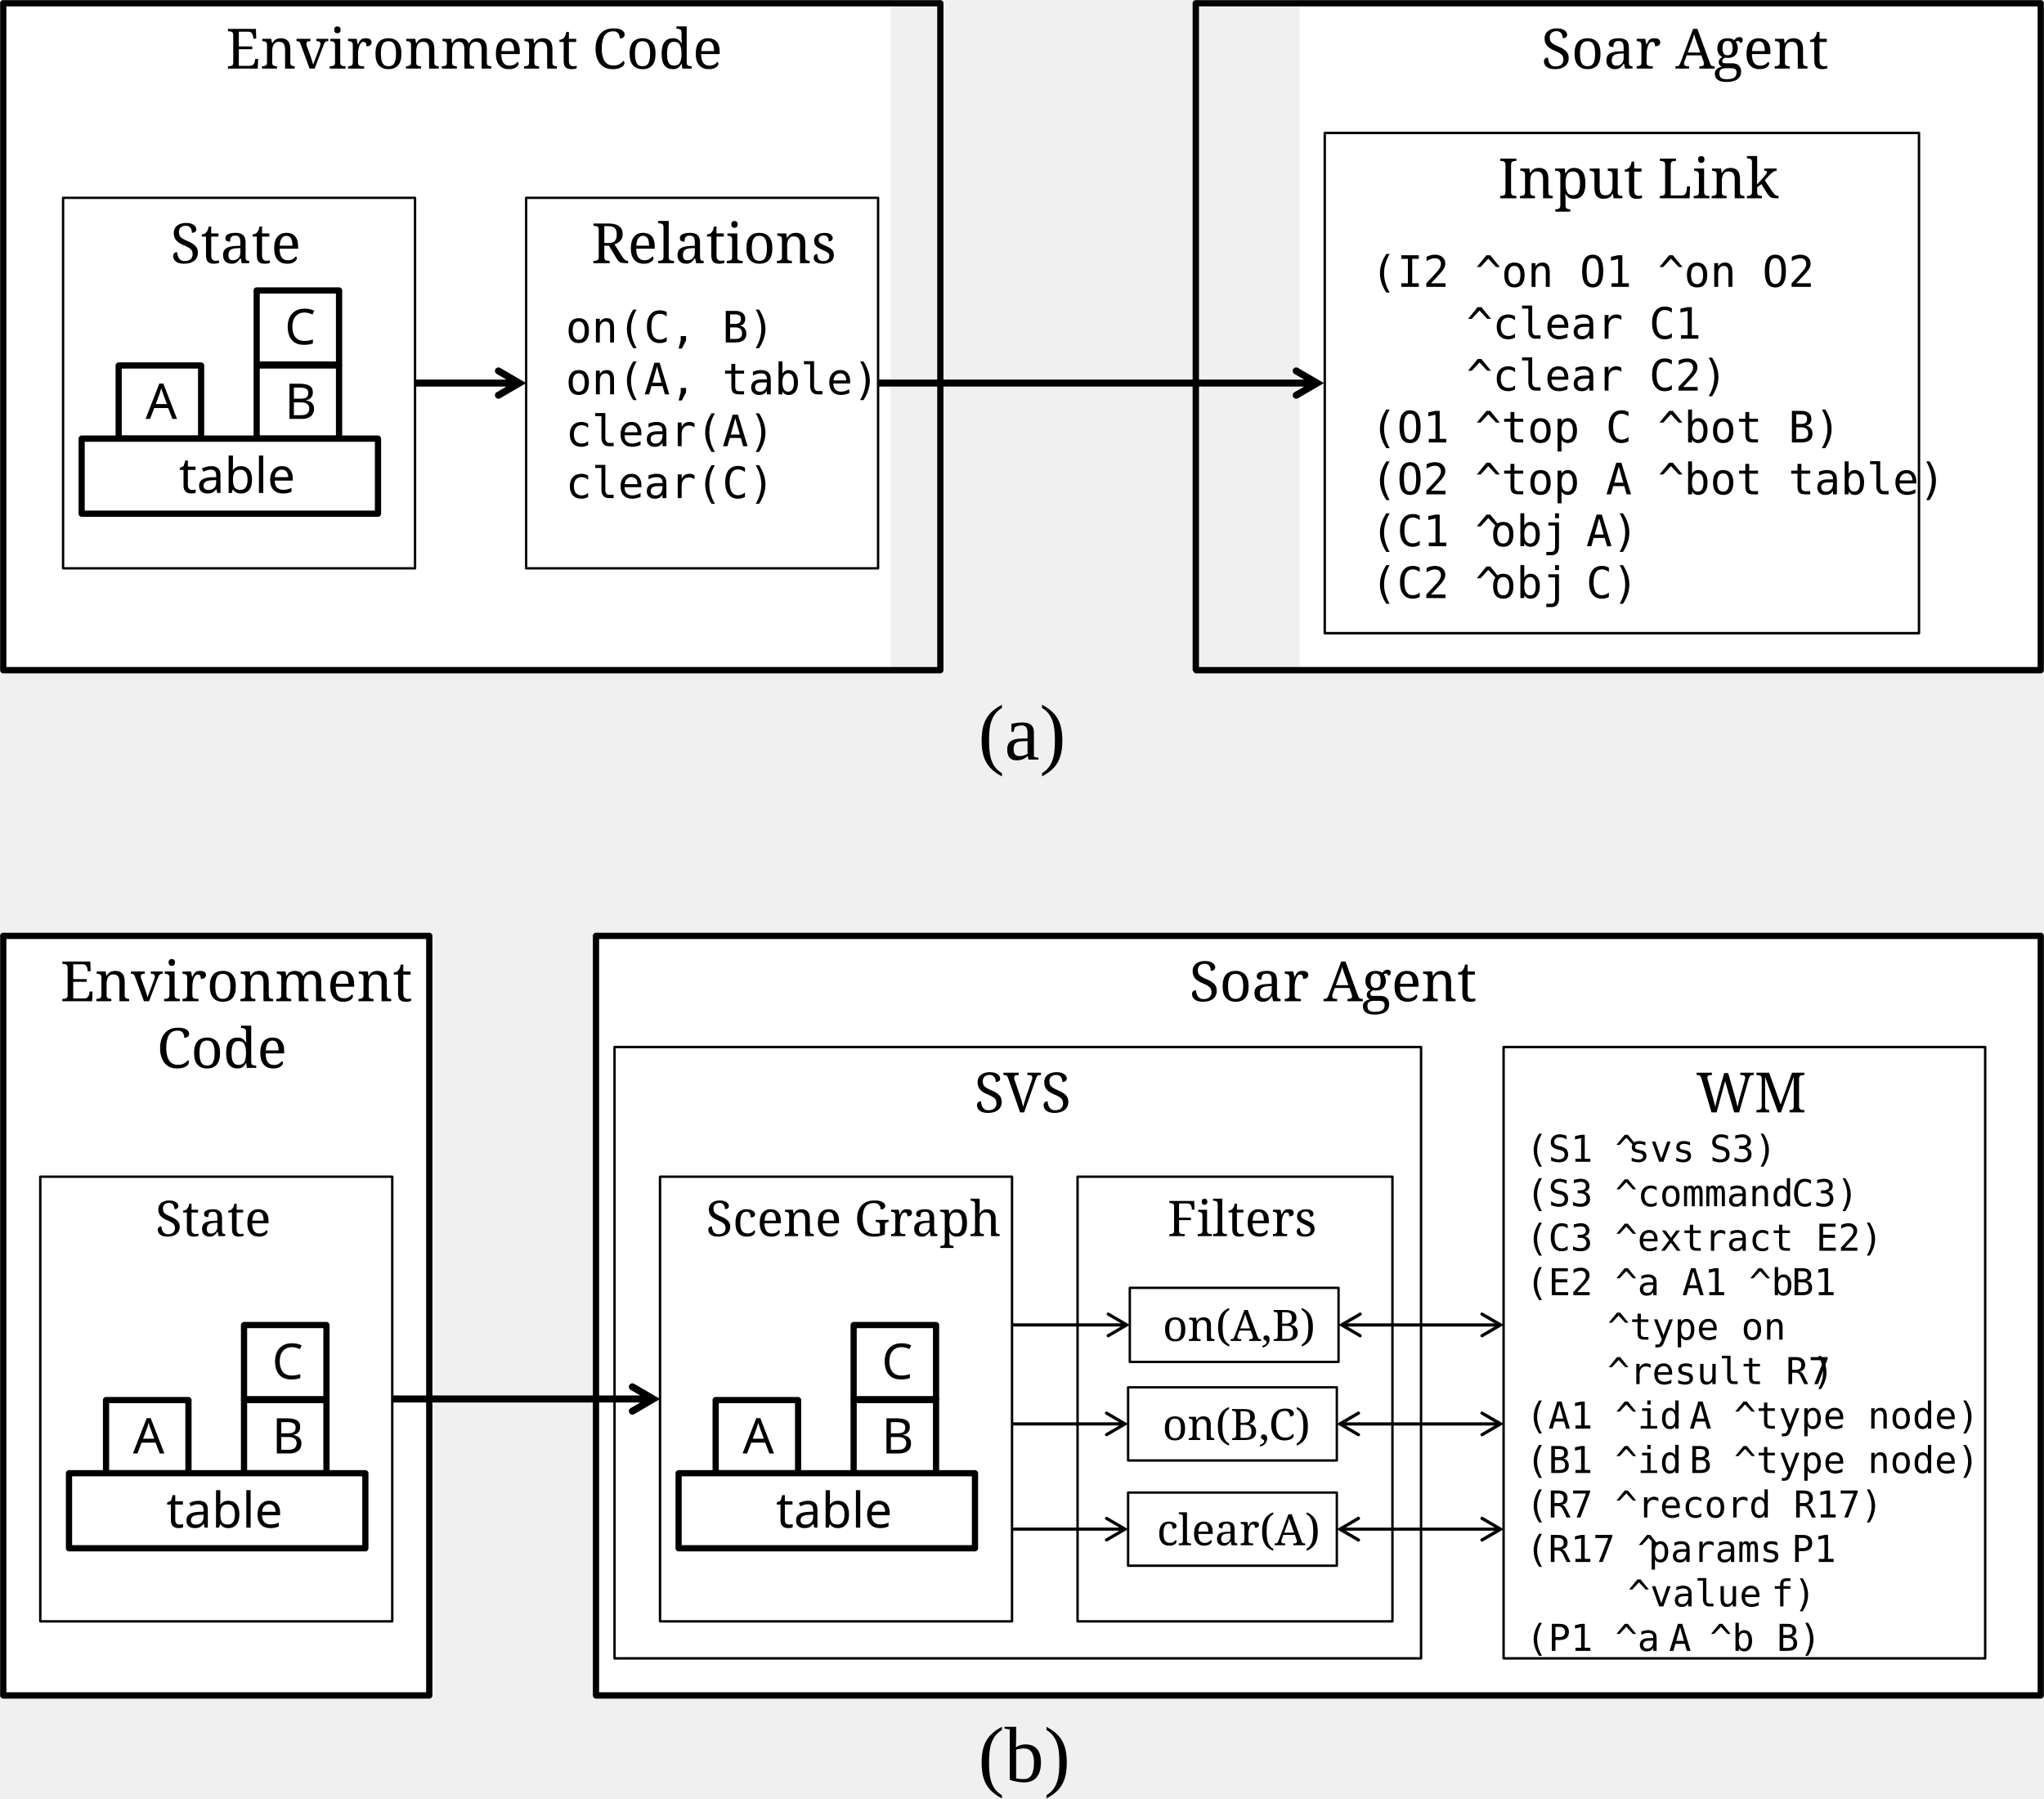
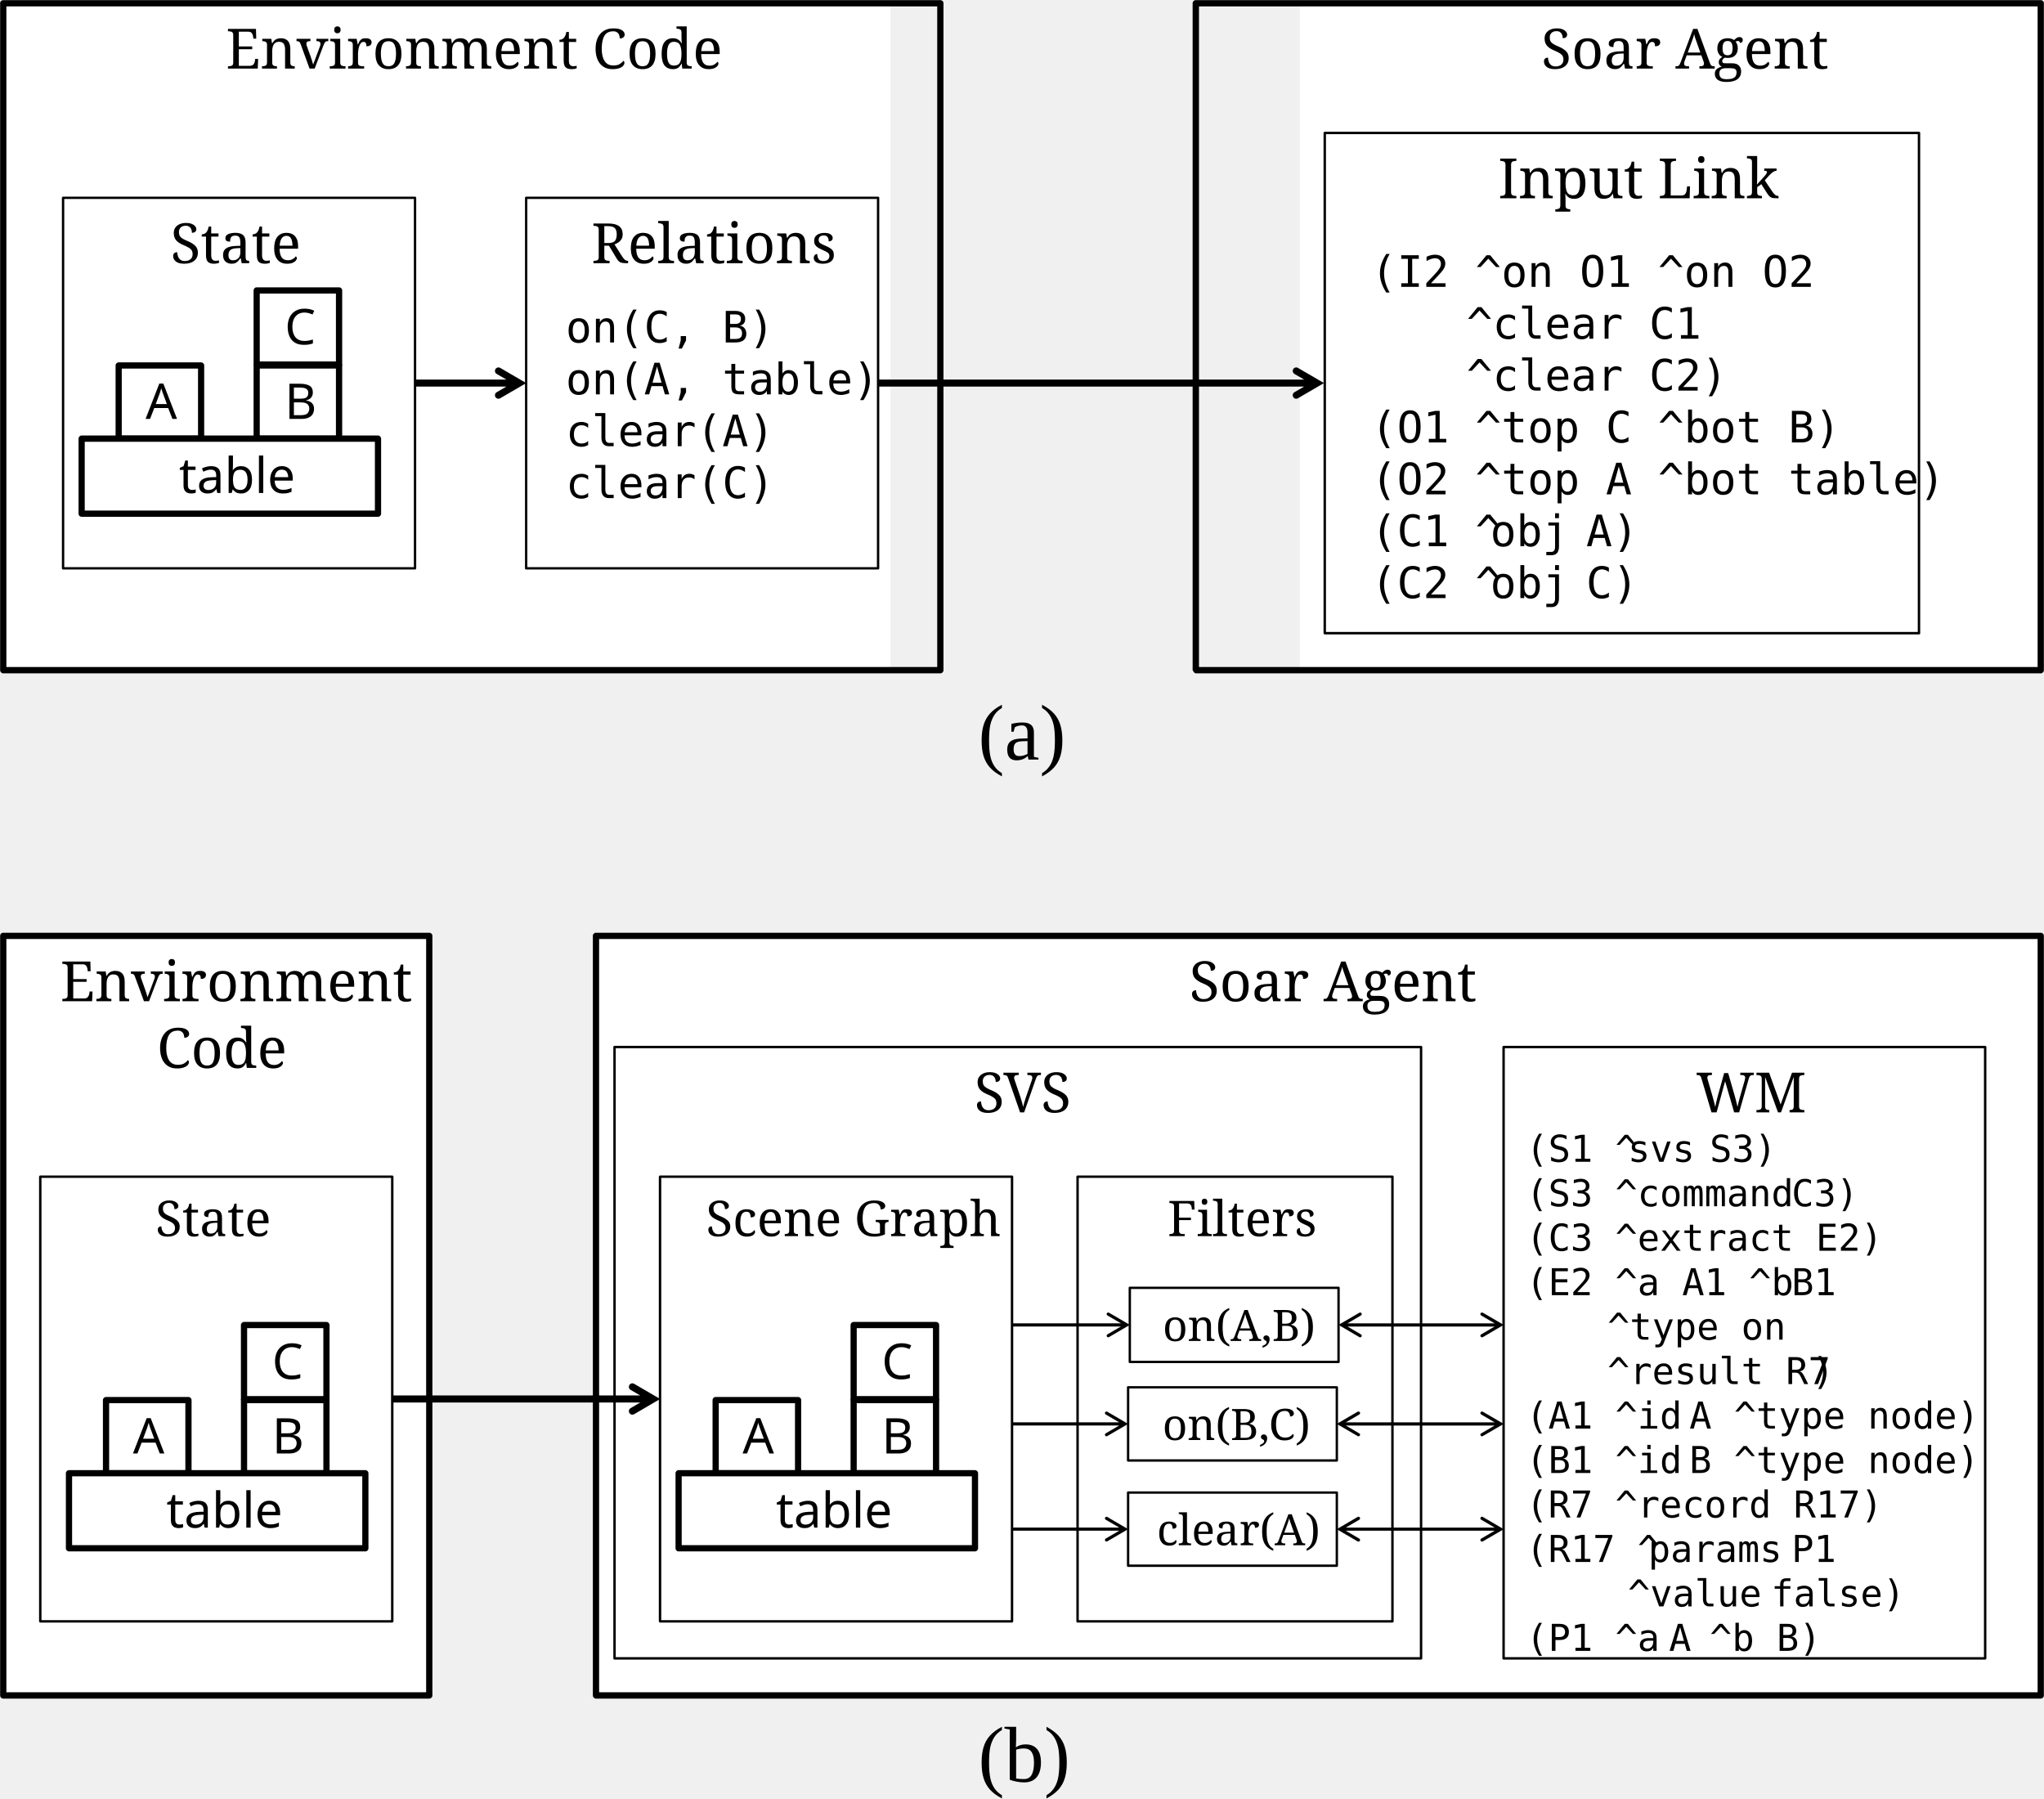
<svg xmlns="http://www.w3.org/2000/svg" width="828.021" height="728.464" id="svg2" version="1.1">
  <defs id="defs4" />
  <g id="layer1" transform="translate(2.878301,-627.0006)">
    <path style="fill:#ffffff;fill-opacity:1;fill-rule:evenodd;stroke:none" d="m -1.54,628.301 0,270.125 359.379,0 0,-270.125 -359.379,0 z" id="path3013" />
    <path style="fill:#000000;fill-opacity:1;fill-rule:nonzero;stroke:#000000;stroke-width:0.038px;stroke-linecap:butt;stroke-linejoin:round;stroke-opacity:1;stroke-dasharray:none" d="m -2.816,628.301 c 0,-0.675 0.563,-1.238 1.276,-1.238 l 379.582,0 c 0.713,0 1.276,0.563 1.276,1.238 l 0,270.125 c 0,0.713 -0.563,1.276 -1.276,1.276 l -379.582,0 c -0.713,0 -1.276,-0.563 -1.276,-1.276 z m 2.514,270.125 -1.238,-1.238 379.582,0 -1.238,1.238 0,-270.125 1.238,1.276 -379.582,0 1.238,-1.276 z" id="path3015" />
    <text xml:space="preserve" x="88.608" y="654.788" style="font-size:22.51px;font-style:normal;font-weight:normal;text-align:start;text-anchor:start;fill:#000000;font-family:Cambria" id="text3017">Environment Code</text>
    <path style="fill:#ffffff;fill-opacity:1;fill-rule:evenodd;stroke:none" d="m 22.679,707.125 0,150.069 142.566,0 0,-150.069 -142.566,0 z" id="path3019" />
    <path style="fill:#000000;fill-opacity:1;fill-rule:nonzero;stroke:#000000;stroke-width:0.019px;stroke-linecap:butt;stroke-linejoin:round;stroke-opacity:1;stroke-dasharray:none" d="m 22.21,707.125 c 0,-0.263 0.225,-0.469 0.469,-0.469 l 142.566,0 c 0.263,0 0.469,0.206 0.469,0.469 l 0,150.069 c 0,0.263 -0.206,0.469 -0.469,0.469 l -142.566,0 c -0.244,0 -0.469,-0.206 -0.469,-0.469 z m 0.938,150.069 -0.469,-0.469 142.566,0 -0.469,0.469 0,-150.069 0.469,0.469 -142.566,0 0.469,-0.469 z" id="path3021" />
    <text xml:space="preserve" x="66.186" y="733.602" style="font-size:22.51px;font-style:normal;font-weight:normal;text-align:start;text-anchor:start;fill:#000000;font-family:Cambria" id="text3023">State</text>
    <path style="fill:#ffffff;fill-opacity:1;fill-rule:evenodd;stroke:none" d="m 45.189,775.032 0,29.639 33.39,0 0,-29.639 -33.39,0 z" id="path3025" />
    <path style="fill:#000000;fill-opacity:1;fill-rule:nonzero;stroke:#000000;stroke-width:0.019px;stroke-linecap:butt;stroke-linejoin:round;stroke-opacity:1;stroke-dasharray:none" d="m 43.951,775.032 c 0,-0.694 0.563,-1.257 1.238,-1.257 l 33.39,0 c 0.694,0 1.257,0.563 1.257,1.257 l 0,29.639 c 0,0.694 -0.563,1.257 -1.257,1.257 l -33.39,0 c -0.675,0 -1.238,-0.563 -1.238,-1.257 z m 2.495,29.639 -1.257,-1.257 33.39,0 -1.238,1.257 0,-29.639 1.238,1.257 -33.39,0 1.257,-1.257 z" id="path3027" />
    <text xml:space="preserve" x="56.099" y="796.67" style="font-size:19.959px;font-style:normal;font-weight:normal;text-align:start;text-anchor:start;fill:#000000;font-family:Calibri" id="text3029">A</text>
    <path style="fill:#ffffff;fill-opacity:1;fill-rule:evenodd;stroke:none" d="m 101.09,775.032 0,29.639 33.39,0 0,-29.639 -33.39,0 z" id="path3031" />
    <path style="fill:#000000;fill-opacity:1;fill-rule:nonzero;stroke:#000000;stroke-width:0.019px;stroke-linecap:butt;stroke-linejoin:round;stroke-opacity:1;stroke-dasharray:none" d="m 99.852,775.032 c 0,-0.694 0.544,-1.257 1.238,-1.257 l 33.39,0 c 0.694,0 1.257,0.563 1.257,1.257 l 0,29.639 c 0,0.694 -0.563,1.257 -1.257,1.257 l -33.39,0 c -0.694,0 -1.238,-0.563 -1.238,-1.257 z m 2.495,29.639 -1.257,-1.257 33.39,0 -1.257,1.257 0,-29.639 1.257,1.257 -33.39,0 1.257,-1.257 z" id="path3033" />
    <text xml:space="preserve" x="112.447" y="796.67" style="font-size:19.959px;font-style:normal;font-weight:normal;text-align:start;text-anchor:start;fill:#000000;font-family:Calibri" id="text3035">B</text>
    <path style="fill:#ffffff;fill-opacity:1;fill-rule:evenodd;stroke:none" d="m 101.09,744.643 0,30.014 33.39,0 0,-30.014 -33.39,0 z" id="path3037" />
    <path style="fill:#000000;fill-opacity:1;fill-rule:nonzero;stroke:#000000;stroke-width:0.019px;stroke-linecap:butt;stroke-linejoin:round;stroke-opacity:1;stroke-dasharray:none" d="m 99.852,744.643 c 0,-0.694 0.544,-1.257 1.238,-1.257 l 33.39,0 c 0.694,0 1.257,0.563 1.257,1.257 l 0,30.014 c 0,0.694 -0.563,1.257 -1.257,1.257 l -33.39,0 c -0.694,0 -1.238,-0.563 -1.238,-1.257 z m 2.495,30.014 -1.257,-1.257 33.39,0 -1.257,1.257 0,-30.014 1.257,1.257 -33.39,0 1.257,-1.257 z" id="path3039" />
    <text xml:space="preserve" x="112.447" y="766.467" style="font-size:19.959px;font-style:normal;font-weight:normal;text-align:start;text-anchor:start;fill:#000000;font-family:Calibri" id="text3041">C</text>
    <path style="fill:#ffffff;fill-opacity:1;fill-rule:evenodd;stroke:none" d="m 30.182,804.67 0,30.389 120.056,0 0,-30.389 -120.056,0 z" id="path3043" />
    <path style="fill:#000000;fill-opacity:1;fill-rule:nonzero;stroke:#000000;stroke-width:0.019px;stroke-linecap:butt;stroke-linejoin:round;stroke-opacity:1;stroke-dasharray:none" d="m 28.944,804.67 c 0,-0.694 0.563,-1.257 1.238,-1.257 l 120.056,0 c 0.694,0 1.257,0.563 1.257,1.257 l 0,30.389 c 0,0.694 -0.563,1.257 -1.257,1.257 l -120.056,0 c -0.675,0 -1.238,-0.563 -1.238,-1.257 z m 2.495,30.389 -1.257,-1.257 120.056,0 -1.238,1.257 0,-30.389 1.238,1.257 -120.056,0 1.257,-1.257 z" id="path3045" />
    <text xml:space="preserve" x="69.641" y="826.684" style="font-size:19.959px;font-style:normal;font-weight:normal;text-align:start;text-anchor:start;fill:#000000;font-family:Calibri" id="text3047">table</text>
    <path style="fill:#ffffff;fill-opacity:1;fill-rule:evenodd;stroke:none" d="m 210.266,707.125 0,150.069 142.566,0 0,-150.069 -142.566,0 z" id="path3063" />
    <path style="fill:#000000;fill-opacity:1;fill-rule:nonzero;stroke:#000000;stroke-width:0.019px;stroke-linecap:butt;stroke-linejoin:round;stroke-opacity:1;stroke-dasharray:none" d="m 209.797,707.125 c 0,-0.263 0.225,-0.469 0.469,-0.469 l 142.566,0 c 0.263,0 0.469,0.206 0.469,0.469 l 0,150.069 c 0,0.263 -0.206,0.469 -0.469,0.469 l -142.566,0 c -0.244,0 -0.469,-0.206 -0.469,-0.469 z m 0.938,150.069 -0.469,-0.469 142.566,0 -0.469,0.469 0,-150.069 0.469,0.469 -142.566,0 0.469,-0.469 z" id="path3065" />
    <text xml:space="preserve" x="236.665" y="733.602" style="font-size:22.51px;font-style:normal;font-weight:normal;text-align:start;text-anchor:start;fill:#000000;font-family:Cambria" id="text3067">Relations</text>
    <path style="fill:#000000;fill-opacity:1;fill-rule:nonzero;stroke:#000000;stroke-width:0.019px;stroke-linecap:butt;stroke-linejoin:round;stroke-opacity:1;stroke-dasharray:none" d="m 165.245,780.753 42.245,0 0,2.814 -42.245,0 z m 34.516,-4.727 10.524,6.134 -10.524,6.134 c -0.675,0.394 -1.538,0.169 -1.932,-0.506 -0.394,-0.675 -0.169,-1.519 0.506,-1.913 l 8.441,-4.934 0,2.439 -8.441,-4.934 c -0.675,-0.394 -0.9,-1.257 -0.506,-1.913 0.394,-0.675 1.257,-0.9 1.932,-0.506 z" id="path3069" />
    <text xml:space="preserve" x="226.287" y="765.717" style="font-size:17.558px;font-style:normal;font-weight:normal;text-align:start;text-anchor:start;fill:#000000;font-family:Consolas" id="text3071">on(C, B)</text>
    <text xml:space="preserve" x="226.287" y="786.727" style="font-size:17.558px;font-style:normal;font-weight:normal;text-align:start;text-anchor:start;fill:#000000;font-family:Consolas" id="text3073">on(A, table)</text>
    <text xml:space="preserve" x="226.287" y="807.736" style="font-size:17.558px;font-style:normal;font-weight:normal;text-align:start;text-anchor:start;fill:#000000;font-family:Consolas" id="text3075">clear(A)</text>
    <text xml:space="preserve" x="226.287" y="828.746" style="font-size:17.558px;font-style:normal;font-weight:normal;text-align:start;text-anchor:start;fill:#000000;font-family:Consolas" id="text3077">clear(C)</text>
    <path style="fill:#ffffff;fill-opacity:1;fill-rule:evenodd;stroke:none" d="m 523.665,628.301 0,270.125 300.139,0 0,-270.125 -300.139,0 z" id="path3049" />
    <path style="fill:#000000;fill-opacity:1;fill-rule:nonzero;stroke:#000000;stroke-width:0.038px;stroke-linecap:butt;stroke-linejoin:round;stroke-opacity:1;stroke-dasharray:none" d="m 480.285,628.301 c 0,-0.675 0.563,-1.238 1.238,-1.238 l 342.282,0 c 0.713,0 1.276,0.563 1.276,1.238 l 0,270.125 c 0,0.713 -0.563,1.276 -1.276,1.276 l -342.282,0 c -0.675,0 -1.238,-1.276 -1.238,-1.276 z m 2.514,270.125 -1.276,-1.238 342.282,0 -1.238,1.238 0,-270.125 1.238,1.276 -342.282,0 1.276,-1.276 z" id="path3051" />
    <text xml:space="preserve" x="621.501" y="654.788" style="font-size:22.51px;font-style:normal;font-weight:normal;text-align:start;text-anchor:start;fill:#000000;font-family:Cambria" id="text3053">Soar Agent</text>
    <path style="fill:#ffffff;fill-opacity:1;fill-rule:evenodd;stroke:none" d="m 533.812,680.825 0,202.669 240.711,0 0,-202.669 -240.711,0 z" id="path3055" />
    <path style="fill:#000000;fill-opacity:1;fill-rule:nonzero;stroke:#000000;stroke-width:0.038px;stroke-linecap:butt;stroke-linejoin:round;stroke-opacity:1;stroke-dasharray:none" d="m 533.325,680.825 c 0,-0.225 0.225,-0.45 0.488,-0.45 l 240.711,0 c 0.263,0 0.45,0.225 0.45,0.45 l 0,202.669 c 0,0.263 -0.188,0.45 -0.45,0.45 l -240.711,0 c -0.263,0 -0.488,-0.188 -0.488,-0.45 z m 0.938,202.669 -0.45,-0.488 240.711,0 -0.488,0.488 0,-202.669 0.488,0.488 -240.711,0 0.45,-0.488 z" id="path3057" />
    <text xml:space="preserve" x="603.991" y="707.313" style="font-size:22.51px;font-style:normal;font-weight:normal;text-align:start;text-anchor:start;fill:#000000;font-family:Cambria" id="text3059">Input Link</text>
    <text xml:space="preserve" x="552.478" y="743.183" style="font-size:17.558px;font-style:normal;font-weight:normal;text-align:start;text-anchor:start;fill:#000000;font-family:Consolas" id="text3079">(I2 ^on O1 ^on O2</text>
    <text xml:space="preserve" x="591.196" y="764.193" style="font-size:17.558px;font-style:normal;font-weight:normal;text-align:start;text-anchor:start;fill:#000000;font-family:Consolas" id="text3081">^clear C1</text>
    <text xml:space="preserve" x="591.196" y="785.203" style="font-size:17.558px;font-style:normal;font-weight:normal;text-align:start;text-anchor:start;fill:#000000;font-family:Consolas" id="text3083">^clear C2)</text>
    <text xml:space="preserve" x="552.478" y="806.212" style="font-size:17.558px;font-style:normal;font-weight:normal;text-align:start;text-anchor:start;fill:#000000;font-family:Consolas" id="text3085">(O1 ^top C ^bot B)</text>
    <text xml:space="preserve" x="552.478" y="827.222" style="font-size:17.558px;font-style:normal;font-weight:normal;text-align:start;text-anchor:start;fill:#000000;font-family:Consolas" id="text3087">(O2 ^top A ^bot table)</text>
    <text xml:space="preserve" x="552.478" y="848.232" style="font-size:17.558px;font-style:normal;font-weight:normal;text-align:start;text-anchor:start;fill:#000000;font-family:Consolas" id="text3089">(C1 ^</text>
    <text xml:space="preserve" x="600.8" y="848.232" style="font-size:17.558px;font-style:normal;font-weight:normal;text-align:start;text-anchor:start;fill:#000000;font-family:Consolas" id="text3091">obj</text>
    <text xml:space="preserve" x="639.668" y="848.232" style="font-size:17.558px;font-style:normal;font-weight:normal;text-align:start;text-anchor:start;fill:#000000;font-family:Consolas" id="text3093">A)</text>
    <text xml:space="preserve" x="552.478" y="869.241" style="font-size:17.558px;font-style:normal;font-weight:normal;text-align:start;text-anchor:start;fill:#000000;font-family:Consolas" id="text3095">(C2 ^</text>
    <text xml:space="preserve" x="600.8" y="869.241" style="font-size:17.558px;font-style:normal;font-weight:normal;text-align:start;text-anchor:start;fill:#000000;font-family:Consolas" id="text3097">obj</text>
    <text xml:space="preserve" x="639.668" y="869.241" style="font-size:17.558px;font-style:normal;font-weight:normal;text-align:start;text-anchor:start;fill:#000000;font-family:Consolas" id="text3099">C)</text>
    <path style="fill:#000000;fill-opacity:1;fill-rule:nonzero;stroke:#000000;stroke-width:0.019px;stroke-linecap:butt;stroke-linejoin:round;stroke-opacity:1;stroke-dasharray:none" d="m 353.144,780.753 177.509,0 0,2.814 -177.509,0 z m 169.781,-4.727 10.524,6.134 -10.524,6.134 0,0 c -0.675,0.394 -1.538,0.169 -1.932,-0.506 -0.375,-0.675 -0.15,-1.519 0.506,-1.913 l 8.441,-4.934 0,2.439 -8.441,-4.934 c -0.657,-0.394 -0.882,-1.257 -0.506,-1.913 0.394,-0.675 1.257,-0.9 1.932,-0.506 z" id="path3061" />
    <g id="g3985" transform="translate(0,28)">
      <path style="fill:#ffffff;fill-opacity:1;fill-rule:evenodd;stroke:none" d="m -1.578,978.049 0,307.642 172.58,0 0,-307.642 -172.58,0 z" id="path3254" />
      <path style="fill:#000000;fill-opacity:1;fill-rule:nonzero;stroke:#000000;stroke-width:0.038px;stroke-linecap:butt;stroke-linejoin:round;stroke-opacity:1;stroke-dasharray:none" d="m -2.816,978.049 c 0,-0.675 0.563,-1.238 1.238,-1.238 l 172.58,0 c 0.713,0 1.276,0.563 1.276,1.238 l 0,307.642 c 0,0.713 -0.563,1.276 -1.276,1.276 l -172.58,0 c -0.675,0 -1.238,-0.563 -1.238,-1.276 z m 2.514,307.642 -1.276,-1.238 172.58,0 -1.238,1.238 0,-307.642 1.238,1.276 -172.58,0 1.276,-1.276 z" id="path3256" />
      <text xml:space="preserve" x="21.52" y="1004.536" style="font-size:22.51px;font-style:normal;font-weight:normal;text-align:start;text-anchor:start;fill:#000000;font-family:Cambria" id="text3258">Environment </text>
      <text xml:space="preserve" x="60.689" y="1031.548" style="font-size:22.51px;font-style:normal;font-weight:normal;text-align:start;text-anchor:start;fill:#000000;font-family:Cambria" id="text3260">Code</text>
      <path style="fill:#ffffff;fill-opacity:1;fill-rule:evenodd;stroke:none" d="m 13.429,1075.594 0,180.083 142.566,0 0,-180.083 -142.566,0 z" id="path3262" />
      <path style="fill:#000000;fill-opacity:1;fill-rule:nonzero;stroke:#000000;stroke-width:0.038px;stroke-linecap:butt;stroke-linejoin:round;stroke-opacity:1;stroke-dasharray:none" d="m 12.979,1075.594 c 0,-0.225 0.225,-0.45 0.45,-0.45 l 142.566,0 c 0.263,0 0.488,0.225 0.488,0.45 l 0,180.083 c 0,0.263 -0.225,0.488 -0.488,0.488 l -142.566,0 c -0.225,0 -0.45,-0.225 -0.45,-0.488 z m 0.938,180.083 -0.488,-0.45 142.566,0 -0.45,0.45 0,-180.083 0.45,0.488 -142.566,0 0.488,-0.488 z" id="path3264" />
      <text xml:space="preserve" x="60.091" y="1099.68" style="font-size:19.959px;font-style:normal;font-weight:normal;text-align:start;text-anchor:start;fill:#000000;font-family:Cambria" id="text3266">State</text>
      <path style="fill:#ffffff;fill-opacity:1;fill-rule:evenodd;stroke:none" d="m 40.085,1166.086 0,29.639 33.372,0 0,-29.639 -33.372,0 z" id="path3268" />
      <path style="fill:#000000;fill-opacity:1;fill-rule:nonzero;stroke:#000000;stroke-width:0.019px;stroke-linecap:butt;stroke-linejoin:round;stroke-opacity:1;stroke-dasharray:none" d="m 38.828,1166.086 c 0,-0.694 0.563,-1.257 1.257,-1.257 l 33.372,0 c 0.694,0 1.257,0.563 1.257,1.257 l 0,29.639 c 0,0.694 -0.563,1.238 -1.257,1.238 l -33.372,0 c -0.694,0 -1.257,-0.544 -1.257,-1.238 z m 2.495,29.639 -1.238,-1.257 33.372,0 -1.238,1.257 0,-29.639 1.238,1.257 -33.372,0 1.238,-1.257 z" id="path3270" />
      <text xml:space="preserve" x="50.979" y="1187.723" style="font-size:19.959px;font-style:normal;font-weight:normal;text-align:start;text-anchor:start;fill:#000000;font-family:Calibri" id="text3272">A</text>
      <path style="fill:#ffffff;fill-opacity:1;fill-rule:evenodd;stroke:none" d="m 95.967,1166.086 0,29.639 33.39,0 0,-29.639 -33.39,0 z" id="path3274" />
      <path style="fill:#000000;fill-opacity:1;fill-rule:nonzero;stroke:#000000;stroke-width:0.019px;stroke-linecap:butt;stroke-linejoin:round;stroke-opacity:1;stroke-dasharray:none" d="m 94.729,1166.086 c 0,-0.694 0.563,-1.257 1.238,-1.257 l 33.39,0 c 0.694,0 1.257,0.563 1.257,1.257 l 0,29.639 c 0,0.694 -0.563,1.238 -1.257,1.238 l -33.39,0 c -0.675,0 -1.238,-0.544 -1.238,-1.238 z m 2.495,29.639 -1.257,-1.257 33.39,0 -1.238,1.257 0,-29.639 1.238,1.257 -33.39,0 1.257,-1.257 z" id="path3276" />
      <text xml:space="preserve" x="107.327" y="1187.723" style="font-size:19.959px;font-style:normal;font-weight:normal;text-align:start;text-anchor:start;fill:#000000;font-family:Calibri" id="text3278">B</text>
      <path style="fill:#ffffff;fill-opacity:1;fill-rule:evenodd;stroke:none" d="m 95.967,1135.697 0,30.014 33.39,0 0,-30.014 -33.39,0 z" id="path3280" />
      <path style="fill:#000000;fill-opacity:1;fill-rule:nonzero;stroke:#000000;stroke-width:0.019px;stroke-linecap:butt;stroke-linejoin:round;stroke-opacity:1;stroke-dasharray:none" d="m 94.729,1135.697 c 0,-0.694 0.563,-1.257 1.238,-1.257 l 33.39,0 c 0.694,0 1.257,0.563 1.257,1.257 l 0,30.014 c 0,0.694 -0.563,1.238 -1.257,1.238 l -33.39,0 c -0.675,0 -1.238,-0.544 -1.238,-1.238 z m 2.495,30.014 -1.257,-1.257 33.39,0 -1.238,1.257 0,-30.014 1.238,1.238 -33.39,0 1.257,-1.238 z" id="path3282" />
      <text xml:space="preserve" x="107.327" y="1157.52" style="font-size:19.959px;font-style:normal;font-weight:normal;text-align:start;text-anchor:start;fill:#000000;font-family:Calibri" id="text3284">C</text>
      <path style="fill:#ffffff;fill-opacity:1;fill-rule:evenodd;stroke:none" d="m 25.078,1195.724 0,30.389 120.056,0 0,-30.389 -120.056,0 z" id="path3286" />
      <path style="fill:#000000;fill-opacity:1;fill-rule:nonzero;stroke:#000000;stroke-width:0.019px;stroke-linecap:butt;stroke-linejoin:round;stroke-opacity:1;stroke-dasharray:none" d="m 23.822,1195.724 c 0,-0.694 0.563,-1.257 1.257,-1.257 l 120.056,0 c 0.675,0 1.238,0.563 1.238,1.257 l 0,30.389 c 0,0.694 -0.563,1.257 -1.238,1.257 l -120.056,0 c -0.694,0 -1.257,-0.563 -1.257,-1.257 z m 2.495,30.389 -1.238,-1.257 120.056,0 -1.257,1.257 0,-30.389 1.257,1.238 -120.056,0 1.238,-1.238 z" id="path3288" />
      <text xml:space="preserve" x="64.522" y="1217.737" style="font-size:19.959px;font-style:normal;font-weight:normal;text-align:start;text-anchor:start;fill:#000000;font-family:Calibri" id="text3290">table</text>
    </g>
    <path id="path3292" d="m 238.533,1006.049 0,307.642 585.271,0 0,-307.642 -585.271,0 z" style="fill:#ffffff;fill-opacity:1;fill-rule:evenodd;stroke:none" />
    <path id="path3294" d="m 237.295,1006.049 c 0,-0.675 0.563,-1.238 1.238,-1.238 l 585.271,0 c 0.713,0 1.276,0.563 1.276,1.238 l 0,307.642 c 0,0.713 -0.563,1.276 -1.276,1.276 l -585.271,0 c -0.675,0 -1.238,-0.563 -1.238,-1.276 z m 2.514,307.642 -1.276,-1.238 585.271,0 -1.238,1.238 0,-307.642 1.238,1.276 -585.271,0 1.276,-1.276 z" style="fill:#000000;fill-opacity:1;fill-rule:nonzero;stroke:#000000;stroke-width:0.038px;stroke-linecap:butt;stroke-linejoin:round;stroke-opacity:1;stroke-dasharray:none" />
    <text id="text3296" style="font-size:22.51px;font-style:normal;font-weight:normal;text-align:start;text-anchor:start;fill:#000000;font-family:Cambria" y="1032.536" x="478.935" xml:space="preserve">Soar Agent</text>
    <path id="path3298" d="m 433.624,1103.594 0,180.083 127.559,0 0,-180.083 -127.559,0 z" style="fill:#ffffff;fill-opacity:1;fill-rule:evenodd;stroke:none" />
    <path id="path3300" d="m 433.173,1103.594 c 0,-0.225 0.225,-0.45 0.45,-0.45 l 127.559,0 c 0.263,0 0.488,0.225 0.488,0.45 l 0,180.083 c 0,0.263 -0.225,0.488 -0.488,0.488 l -127.559,0 c -0.225,0 -0.45,-0.225 -0.45,-0.488 z m 0.938,180.083 -0.488,-0.45 127.559,0 -0.45,0.45 0,-180.083 0.45,0.488 -127.559,0 0.488,-0.488 z" style="fill:#000000;fill-opacity:1;fill-rule:nonzero;stroke:#000000;stroke-width:0.038px;stroke-linecap:butt;stroke-linejoin:round;stroke-opacity:1;stroke-dasharray:none" />
    <text id="text3302" style="font-size:19.959px;font-style:normal;font-weight:normal;text-align:start;text-anchor:start;fill:#000000;font-family:Cambria" y="1127.68" x="470.081" xml:space="preserve">Filters</text>
    <path id="path3304" d="m 453.564,1163.003 -46.465,0 0,1.257 46.465,0 z m -7.184,5.553 8.423,-4.934 -8.423,-4.915 c -0.3,-0.169 -0.694,-0.075 -0.863,0.225 -0.169,0.3 -0.075,0.694 0.225,0.863 l 7.503,4.371 0,-1.069 -7.503,4.371 c -0.3,0.169 -0.394,0.563 -0.225,0.863 0.169,0.281 0.563,0.394 0.863,0.225 z" style="fill:#000000;fill-opacity:1;fill-rule:nonzero;stroke:#000000;stroke-width:0.019px;stroke-linecap:butt;stroke-linejoin:round;stroke-opacity:1;stroke-dasharray:none" />
    <path id="path3310" d="m 264.533,1103.594 0,180.083 142.566,0 0,-180.083 -142.566,0 z" style="fill:#ffffff;fill-opacity:1;fill-rule:evenodd;stroke:none" />
    <path id="path3312" d="m 264.045,1103.594 c 0,-0.225 0.225,-0.45 0.488,-0.45 l 142.566,0 c 0.263,0 0.45,0.225 0.45,0.45 l 0,180.083 c 0,0.263 -0.188,0.488 -0.45,0.488 l -142.566,0 c -0.263,0 -0.488,-0.225 -0.488,-0.488 z m 0.938,180.083 -0.45,-0.45 142.566,0 -0.488,0.45 0,-180.083 0.488,0.488 -142.566,0 0.45,-0.488 z" style="fill:#000000;fill-opacity:1;fill-rule:nonzero;stroke:#000000;stroke-width:0.038px;stroke-linecap:butt;stroke-linejoin:round;stroke-opacity:1;stroke-dasharray:none" />
    <text id="text3314" style="font-size:19.959px;font-style:normal;font-weight:normal;text-align:start;text-anchor:start;fill:#000000;font-family:Cambria" y="1127.68" x="283.111" xml:space="preserve">Scene Graph</text>
    <path id="path3316" d="m 287.043,1194.086 0,29.639 33.372,0 0,-29.639 -33.372,0 z" style="fill:#ffffff;fill-opacity:1;fill-rule:evenodd;stroke:none" />
    <path id="path3318" d="m 285.787,1194.086 c 0,-0.694 0.563,-1.257 1.257,-1.257 l 33.372,0 c 0.694,0 1.257,0.563 1.257,1.257 l 0,29.639 c 0,0.694 -0.563,1.238 -1.257,1.238 l -33.372,0 c -0.694,0 -1.257,-0.544 -1.257,-1.238 z m 2.495,29.639 -1.238,-1.257 33.372,0 -1.238,1.257 0,-29.639 1.238,1.257 -33.372,0 1.238,-1.257 z" style="fill:#000000;fill-opacity:1;fill-rule:nonzero;stroke:#000000;stroke-width:0.019px;stroke-linecap:butt;stroke-linejoin:round;stroke-opacity:1;stroke-dasharray:none" />
    <text id="text3320" style="font-size:19.959px;font-style:normal;font-weight:normal;text-align:start;text-anchor:start;fill:#000000;font-family:Calibri" y="1215.723" x="297.935" xml:space="preserve">A</text>
    <path id="path3322" d="m 342.925,1194.086 0,29.639 33.391,0 0,-29.639 -33.391,0 z" style="fill:#ffffff;fill-opacity:1;fill-rule:evenodd;stroke:none" />
    <path id="path3324" d="m 341.687,1194.086 c 0,-0.694 0.563,-1.257 1.238,-1.257 l 33.391,0 c 0.694,0 1.257,0.563 1.257,1.257 l 0,29.639 c 0,0.694 -0.563,1.238 -1.257,1.238 l -33.391,0 c -0.675,0 -1.238,-0.544 -1.238,-1.238 z m 2.495,29.639 -1.257,-1.257 33.391,0 -1.257,1.257 0,-29.639 1.257,1.257 -33.391,0 1.257,-1.257 z" style="fill:#000000;fill-opacity:1;fill-rule:nonzero;stroke:#000000;stroke-width:0.019px;stroke-linecap:butt;stroke-linejoin:round;stroke-opacity:1;stroke-dasharray:none" />
    <text id="text3326" style="font-size:19.959px;font-style:normal;font-weight:normal;text-align:start;text-anchor:start;fill:#000000;font-family:Calibri" y="1215.723" x="354.283" xml:space="preserve">B</text>
    <path id="path3328" d="m 342.925,1163.697 0,30.014 33.391,0 0,-30.014 -33.391,0 z" style="fill:#ffffff;fill-opacity:1;fill-rule:evenodd;stroke:none" />
    <path id="path3330" d="m 341.687,1163.697 c 0,-0.694 0.563,-1.257 1.238,-1.257 l 33.391,0 c 0.694,0 1.257,0.563 1.257,1.257 l 0,30.014 c 0,0.694 -0.563,1.238 -1.257,1.238 l -33.391,0 c -0.675,0 -1.238,-0.544 -1.238,-1.238 z m 2.495,30.014 -1.257,-1.257 33.391,0 -1.257,1.257 0,-30.014 1.257,1.238 -33.391,0 1.257,-1.238 z" style="fill:#000000;fill-opacity:1;fill-rule:nonzero;stroke:#000000;stroke-width:0.019px;stroke-linecap:butt;stroke-linejoin:round;stroke-opacity:1;stroke-dasharray:none" />
    <text id="text3332" style="font-size:19.959px;font-style:normal;font-weight:normal;text-align:start;text-anchor:start;fill:#000000;font-family:Calibri" y="1185.52" x="354.283" xml:space="preserve">C</text>
    <path id="path3334" d="m 272.036,1223.724 0,30.389 120.056,0 0,-30.389 -120.056,0 z" style="fill:#ffffff;fill-opacity:1;fill-rule:evenodd;stroke:none" />
    <path id="path3336" d="m 270.78,1223.724 c 0,-0.694 0.563,-1.257 1.238,-1.257 l 120.056,0 c 0.694,0 1.257,0.563 1.257,1.257 l 0,30.389 c 0,0.694 -0.563,1.257 -1.257,1.257 l -120.056,0 c -0.675,0 -1.238,-0.563 -1.238,-1.257 z m 2.495,30.389 -1.257,-1.257 120.056,0 -1.238,1.257 0,-30.389 1.238,1.238 -120.056,0 1.257,-1.238 z" style="fill:#000000;fill-opacity:1;fill-rule:nonzero;stroke:#000000;stroke-width:0.019px;stroke-linecap:butt;stroke-linejoin:round;stroke-opacity:1;stroke-dasharray:none" />
    <text id="text3338" style="font-size:19.959px;font-style:normal;font-weight:normal;text-align:start;text-anchor:start;fill:#000000;font-family:Calibri" y="1245.737" x="311.477" xml:space="preserve">table</text>
    <path id="path3340" d="m 245.587,1051.069 c 0,-0.225 0.225,-0.45 0.45,-0.45 l 326.776,0 c 0.263,0 0.45,0.225 0.45,0.45 l 0,247.615 c 0,0.263 -0.188,0.488 -0.45,0.488 l -326.776,0 c -0.225,0 -0.45,-0.225 -0.45,-0.488 z m 0.938,247.615 -0.488,-0.45 326.776,0 -0.488,0.45 0,-247.615 0.488,0.488 -326.776,0 0.488,-0.488 z" style="fill:#000000;fill-opacity:1;fill-rule:nonzero;stroke:#000000;stroke-width:0.038px;stroke-linecap:butt;stroke-linejoin:round;stroke-opacity:1;stroke-dasharray:none" />
    <text id="text3342" style="font-size:22.51px;font-style:normal;font-weight:normal;text-align:start;text-anchor:start;fill:#000000;font-family:Cambria" y="1077.557" x="391.818" xml:space="preserve">SVS</text>
    <path id="path3344" d="m 606.204,1051.069 0,247.615 195.09,0 0,-247.615 -195.09,0 z" style="fill:#ffffff;fill-opacity:1;fill-rule:evenodd;stroke:none" />
    <path id="path3346" d="m 605.753,1051.069 c 0,-0.225 0.225,-0.45 0.45,-0.45 l 195.09,0 c 0.263,0 0.488,0.225 0.488,0.45 l 0,247.615 c 0,0.263 -0.225,0.488 -0.488,0.488 l -195.09,0 c -0.225,0 -0.45,-0.225 -0.45,-0.488 z m 0.938,247.615 -0.488,-0.45 195.09,0 -0.45,0.45 0,-247.615 0.45,0.488 -195.09,0 0.488,-0.488 z" style="fill:#000000;fill-opacity:1;fill-rule:nonzero;stroke:#000000;stroke-width:0.038px;stroke-linecap:butt;stroke-linejoin:round;stroke-opacity:1;stroke-dasharray:none" />
    <text id="text3348" style="font-size:22.51px;font-style:normal;font-weight:normal;text-align:start;text-anchor:start;fill:#000000;font-family:Cambria" y="1077.557" x="684.227" xml:space="preserve">WM</text>
    <path id="path3350" d="m 454.802,1148.615 0,30.014 84.564,0 0,-30.014 -84.564,0 z" style="fill:#ffffff;fill-opacity:1;fill-rule:evenodd;stroke:none" />
    <path id="path3352" d="m 454.333,1148.615 c 0,-0.244 0.206,-0.469 0.469,-0.469 l 84.564,0 c 0.263,0 0.469,0.225 0.469,0.469 l 0,30.014 c 0,0.263 -0.206,0.469 -0.469,0.469 l -84.564,0 c -0.263,0 -0.469,-0.206 -0.469,-0.469 z m 0.938,30.014 -0.469,-0.469 84.564,0 -0.469,0.469 0,-30.014 0.469,0.469 -84.564,0 0.469,-0.469 z" style="fill:#000000;fill-opacity:1;fill-rule:nonzero;stroke:#000000;stroke-width:0.019px;stroke-linecap:butt;stroke-linejoin:round;stroke-opacity:1;stroke-dasharray:none" />
    <text id="text3354" style="font-size:17.558px;font-style:normal;font-weight:normal;text-align:start;text-anchor:start;fill:#000000;font-family:Cambria;fill-opacity:1" y="1170.149" x="468.123" xml:space="preserve">on(A,B)</text>
    <path id="path3356" d="m 454.108,1188.908 0,29.639 84.564,0 0,-29.639 -84.564,0 z" style="fill:#ffffff;fill-opacity:1;fill-rule:evenodd;stroke:none" />
    <path id="path3358" d="m 453.639,1188.908 c 0,-0.244 0.206,-0.469 0.469,-0.469 l 84.564,0 c 0.263,0 0.469,0.225 0.469,0.469 l 0,29.639 c 0,0.263 -0.206,0.469 -0.469,0.469 l -84.564,0 c -0.263,0 -0.469,-0.206 -0.469,-0.469 z m 0.938,29.639 -0.469,-0.469 84.564,0 -0.469,0.469 0,-29.639 0.469,0.469 -84.564,0 0.469,-0.469 z" style="fill:#000000;fill-opacity:1;fill-rule:nonzero;stroke:#000000;stroke-width:0.019px;stroke-linecap:butt;stroke-linejoin:round;stroke-opacity:1;stroke-dasharray:none" />
    <text id="text3360" style="font-size:17.558px;font-style:normal;font-weight:normal;text-align:start;text-anchor:start;fill:#000000;font-family:Cambria" y="1210.252" x="468.026" xml:space="preserve">on(B,C)</text>
    <path id="path3362" d="m 452.87,1203.109 -45.771,0 0,1.257 45.771,0 z m -7.185,5.534 8.423,-4.915 -8.423,-4.915 c -0.3,-0.169 -0.694,-0.075 -0.863,0.225 -0.169,0.3 -0.075,0.675 0.225,0.863 l 7.503,4.371 0,-1.088 -7.503,4.389 c -0.3,0.169 -0.394,0.563 -0.225,0.844 0.169,0.3 0.563,0.413 0.863,0.225 z" style="fill:#000000;fill-opacity:1;fill-rule:nonzero;stroke:#000000;stroke-width:0.019px;stroke-linecap:butt;stroke-linejoin:round;stroke-opacity:1;stroke-dasharray:none" />
    <path id="path3364" d="m 454.108,1231.547 0,29.62 84.564,0 0,-29.62 -84.564,0 z" style="fill:#ffffff;fill-opacity:1;fill-rule:evenodd;stroke:none" />
    <path id="path3366" d="m 453.639,1231.547 c 0,-0.263 0.206,-0.469 0.469,-0.469 l 84.564,0 c 0.263,0 0.469,0.206 0.469,0.469 l 0,29.62 c 0,0.263 -0.206,0.469 -0.469,0.469 l -84.564,0 c -0.263,0 -0.469,-0.206 -0.469,-0.469 z m 0.938,29.62 -0.469,-0.469 84.564,0 -0.469,0.469 0,-29.62 0.469,0.469 -84.564,0 0.469,-0.469 z" style="fill:#000000;fill-opacity:1;fill-rule:nonzero;stroke:#000000;stroke-width:0.019px;stroke-linecap:butt;stroke-linejoin:round;stroke-opacity:1;stroke-dasharray:none" />
    <text id="text3368" style="font-size:17.558px;font-style:normal;font-weight:normal;text-align:start;text-anchor:start;fill:#000000;font-family:Cambria" y="1252.877" x="465.778" xml:space="preserve">clear(A)</text>
    <path id="path3370" d="m 452.87,1245.728 -45.771,0 0,1.257 45.771,0 z m -7.185,5.553 8.423,-4.915 -8.423,-4.934 c -0.3,-0.169 -0.694,-0.056 -0.863,0.225 -0.169,0.3 -0.075,0.694 0.225,0.863 l 7.503,4.371 0,-1.069 -7.503,4.371 c -0.3,0.169 -0.394,0.563 -0.225,0.863 0.169,0.3 0.563,0.394 0.863,0.225 z" style="fill:#000000;fill-opacity:1;fill-rule:nonzero;stroke:#000000;stroke-width:0.019px;stroke-linecap:butt;stroke-linejoin:round;stroke-opacity:1;stroke-dasharray:none" />
    <path id="path3372" d="m 604.966,1163.021 -64.342,0 0,1.238 64.342,0 z m -7.166,5.553 8.441,-4.952 -8.441,-4.915 c -0.3,-0.15 -0.675,-0.075 -0.863,0.225 -0.188,0.3 -0.075,0.713 0.225,0.863 l 0,0 7.503,4.389 0,-1.088 -7.503,4.389 c -0.3,0.15 -0.413,0.563 -0.225,0.863 0.188,0.263 0.563,0.375 0.863,0.225 z m -49.973,-9.867 -8.441,4.915 8.441,4.952 c 0.3,0.15 0.675,0.038 0.825,-0.225 0.188,-0.3 0.075,-0.713 -0.225,-0.863 l -7.503,-4.389 0,1.088 7.503,-4.389 c 0.3,-0.15 0.413,-0.563 0.225,-0.863 -0.15,-0.3 -0.525,-0.375 -0.825,-0.225 z" style="fill:#000000;fill-opacity:1;fill-rule:nonzero;stroke:#000000;stroke-width:0.038px;stroke-linecap:butt;stroke-linejoin:round;stroke-opacity:1;stroke-dasharray:none" />
    <path id="path3374" d="m 604.966,1203.127 -65.055,0 0,1.238 65.055,0 z m -7.166,5.515 8.441,-4.915 -8.441,-4.915 c -0.3,-0.15 -0.675,-0.075 -0.863,0.225 -0.188,0.3 -0.075,0.675 0.225,0.863 l 0,0 7.503,4.39 0,-1.088 -7.503,4.389 c -0.3,0.15 -0.413,0.525 -0.225,0.825 0.188,0.3 0.563,0.413 0.863,0.225 z m -50.686,-9.83 -8.441,4.915 8.441,4.915 c 0.3,0.188 0.675,0.075 0.863,-0.225 0.188,-0.3 0.075,-0.675 -0.225,-0.825 l -7.503,-4.389 0,1.088 7.503,-4.39 c 0.3,-0.188 0.413,-0.563 0.225,-0.863 -0.188,-0.3 -0.563,-0.375 -0.863,-0.225 z" style="fill:#000000;fill-opacity:1;fill-rule:nonzero;stroke:#000000;stroke-width:0.038px;stroke-linecap:butt;stroke-linejoin:round;stroke-opacity:1;stroke-dasharray:none" />
    <path id="path3376" d="m 604.966,1245.747 -65.055,0 0,1.238 65.055,0 z m -7.166,5.553 8.441,-4.915 -8.441,-4.952 c -0.3,-0.15 -0.675,-0.075 -0.863,0.225 -0.188,0.3 -0.075,0.713 0.225,0.863 l 0,0 7.503,4.389 0,-1.088 -7.503,4.389 c -0.3,0.15 -0.413,0.563 -0.225,0.863 0.188,0.3 0.563,0.375 0.863,0.225 z m -50.686,-9.867 -8.441,4.952 8.441,4.915 c 0.3,0.15 0.675,0.075 0.863,-0.225 0.188,-0.3 0.075,-0.713 -0.225,-0.863 l -7.503,-4.389 0,1.088 7.503,-4.389 c 0.3,-0.15 0.413,-0.563 0.225,-0.863 -0.188,-0.3 -0.563,-0.375 -0.863,-0.225 z" style="fill:#000000;fill-opacity:1;fill-rule:nonzero;stroke:#000000;stroke-width:0.038px;stroke-linecap:butt;stroke-linejoin:round;stroke-opacity:1;stroke-dasharray:none" />
    <text id="text3378" style="font-size:15.007px;font-style:normal;font-weight:normal;text-align:start;text-anchor:start;fill:#000000;font-family:Consolas" y="1097.569" x="615.283" xml:space="preserve">(S1 ^</text>
    <text id="text3380" style="font-size:15.007px;font-style:normal;font-weight:normal;text-align:start;text-anchor:start;fill:#000000;font-family:Consolas" y="1097.569" x="656.552" xml:space="preserve">svs</text>
    <text id="text3382" style="font-size:15.007px;font-style:normal;font-weight:normal;text-align:start;text-anchor:start;fill:#000000;font-family:Consolas" y="1097.569" x="689.717" xml:space="preserve">S3)</text>
    <text id="text3384" style="font-size:15.007px;font-style:normal;font-weight:normal;text-align:start;text-anchor:start;fill:#000000;font-family:Consolas" y="1115.577" x="615.283" xml:space="preserve">(S3 ^command </text>
    <text id="text3386" style="font-size:15.007px;font-style:normal;font-weight:normal;text-align:start;text-anchor:start;fill:#000000;font-family:Consolas" y="1115.577" x="722.883" xml:space="preserve">C3)</text>
    <text id="text3388" style="font-size:15.007px;font-style:normal;font-weight:normal;text-align:start;text-anchor:start;fill:#000000;font-family:Consolas" y="1133.585" x="615.283" xml:space="preserve">(C3 ^extract E2)</text>
    <text id="text3390" style="font-size:15.007px;font-style:normal;font-weight:normal;text-align:start;text-anchor:start;fill:#000000;font-family:Consolas" y="1151.594" x="615.283" xml:space="preserve">(E2 ^a A1 ^b </text>
    <text id="text3392" style="font-size:15.007px;font-style:normal;font-weight:normal;text-align:start;text-anchor:start;fill:#000000;font-family:Consolas" y="1151.594" x="722.883" xml:space="preserve">B1</text>
    <text id="text3394" style="font-size:15.007px;font-style:normal;font-weight:normal;text-align:start;text-anchor:start;fill:#000000;font-family:Consolas" y="1169.602" x="648.298" xml:space="preserve">^type on</text>
    <text id="text3396" style="font-size:15.007px;font-style:normal;font-weight:normal;text-align:start;text-anchor:start;fill:#000000;font-family:Consolas;fill-opacity:1" y="1187.611" x="648.298" xml:space="preserve">^result R7</text>
    <text id="text3398" style="font-size:15.007px;font-style:normal;font-weight:normal;text-align:start;text-anchor:start;fill:#000000;font-family:Consolas" y="1187.611" x="731.136" xml:space="preserve">)</text>
    <text id="text3400" style="font-size:15.007px;font-style:normal;font-weight:normal;text-align:start;text-anchor:start;fill:#000000;font-family:Consolas" y="1205.619" x="615.283" xml:space="preserve">(A1 ^id </text>
    <text id="text3402" style="font-size:15.007px;font-style:normal;font-weight:normal;text-align:start;text-anchor:start;fill:#000000;font-family:Consolas" y="1205.619" x="681.463" xml:space="preserve">A ^type node)</text>
    <text id="text3404" style="font-size:15.007px;font-style:normal;font-weight:normal;text-align:start;text-anchor:start;fill:#000000;font-family:Consolas" y="1223.627" x="615.283" xml:space="preserve">(B1 ^id </text>
    <text id="text3406" style="font-size:15.007px;font-style:normal;font-weight:normal;text-align:start;text-anchor:start;fill:#000000;font-family:Consolas" y="1223.627" x="681.463" xml:space="preserve">B ^type node)</text>
    <text id="text3408" style="font-size:15.007px;font-style:normal;font-weight:normal;text-align:start;text-anchor:start;fill:#000000;font-family:Consolas;fill-opacity:1" y="1241.635" x="615.283" xml:space="preserve">(R7 ^record R17)</text>
    <text id="text3410" style="font-size:15.007px;font-style:normal;font-weight:normal;text-align:start;text-anchor:start;fill:#000000;font-family:Consolas;fill-opacity:1" y="1259.644" x="615.283" xml:space="preserve">(R17 ^</text>
    <text id="text3412" style="font-size:15.007px;font-style:normal;font-weight:normal;text-align:start;text-anchor:start;fill:#000000;font-family:Consolas;fill-opacity:1" y="1259.644" x="664.806" xml:space="preserve">params</text>
    <text id="text3414" style="font-size:15.007px;font-style:normal;font-weight:normal;text-align:start;text-anchor:start;fill:#000000;font-family:Consolas;fill-opacity:1" y="1259.644" x="722.883" xml:space="preserve">P1</text>
    <text id="text3416" style="font-size:15.007px;font-style:normal;font-weight:normal;text-align:start;text-anchor:start;fill:#000000;font-family:Consolas;fill-opacity:1" y="1277.652" x="656.552" xml:space="preserve">^value </text>
-     <text id="text3418" style="font-size:15.007px;font-style:normal;font-weight:normal;text-align:start;text-anchor:start;fill:#000000;font-family:Consolas;fill-opacity:1" y="1277.652" x="714.629" xml:space="preserve">f)</text>
+     <text id="text3418" style="font-size:15.007px;font-style:normal;font-weight:normal;text-align:start;text-anchor:start;fill:#000000;fill-opacity:1;font-family:Consolas" y="1277.652" x="714.629" xml:space="preserve">false)</text>
    <text id="text3420" style="font-size:15.007px;font-style:normal;font-weight:normal;text-align:start;text-anchor:start;fill:#000000;font-family:Consolas;fill-opacity:1" y="1295.66" x="615.283" xml:space="preserve">(P1 ^a </text>
    <text id="text3422" style="font-size:15.007px;font-style:normal;font-weight:normal;text-align:start;text-anchor:start;fill:#000000;font-family:Consolas;fill-opacity:1" y="1295.66" x="673.21" xml:space="preserve">A</text>
    <text id="text3424" style="font-size:15.007px;font-style:normal;font-weight:normal;text-align:start;text-anchor:start;fill:#000000;font-family:Consolas;fill-opacity:1" y="1295.66" x="689.717" xml:space="preserve">^b B)</text>
    <path id="path3306" d="m 155.995,1192.228 105.743,0 0,2.814 -105.743,0 z m 98.014,-4.727 10.524,6.134 -10.524,6.153 c -0.675,0.394 -1.538,0.169 -1.932,-0.506 -0.394,-0.675 -0.169,-1.538 0.506,-1.932 l 8.441,-4.915 0,2.42 -8.441,-4.915 c -0.675,-0.394 -0.9,-1.257 -0.506,-1.932 0.394,-0.675 1.257,-0.9 1.932,-0.506 z" style="fill:#000000;fill-opacity:1;fill-rule:nonzero;stroke:#000000;stroke-width:0.019px;stroke-linecap:butt;stroke-linejoin:round;stroke-opacity:1;stroke-dasharray:none" />
    <text xml:space="preserve" style="font-size:32px;font-style:normal;font-variant:normal;font-weight:normal;font-stretch:normal;text-align:start;line-height:125%;letter-spacing:0px;word-spacing:0px;writing-mode:lr-tb;text-anchor:start;fill:#000000;fill-opacity:1;stroke:none;font-family:Times New Roman;-inkscape-font-specification:'Times New Roman,'" x="393.366" y="934.648" id="text4049">
      <tspan id="tspan4051" x="393.366" y="934.648" style="font-size:32px;font-style:normal;font-variant:normal;font-weight:normal;font-stretch:normal;text-align:start;line-height:125%;writing-mode:lr-tb;text-anchor:start;font-family:Times New Roman;-inkscape-font-specification:'Times New Roman,'">(a)</tspan>
    </text>
    <text xml:space="preserve" style="font-size:32px;font-style:normal;font-variant:normal;font-weight:normal;font-stretch:normal;text-align:start;line-height:125%;letter-spacing:0px;word-spacing:0px;writing-mode:lr-tb;text-anchor:start;fill:#000000;fill-opacity:1;stroke:none;font-family:Times New Roman;-inkscape-font-specification:'Times New Roman,'" x="393.366" y="1348.621" id="text4049-1">
      <tspan id="tspan4051-7" x="393.366" y="1348.621" style="font-size:32px;font-style:normal;font-variant:normal;font-weight:normal;font-stretch:normal;text-align:start;line-height:125%;writing-mode:lr-tb;text-anchor:start;font-family:Times New Roman;-inkscape-font-specification:'Times New Roman,'">(b)</tspan>
    </text>
  </g>
</svg>
